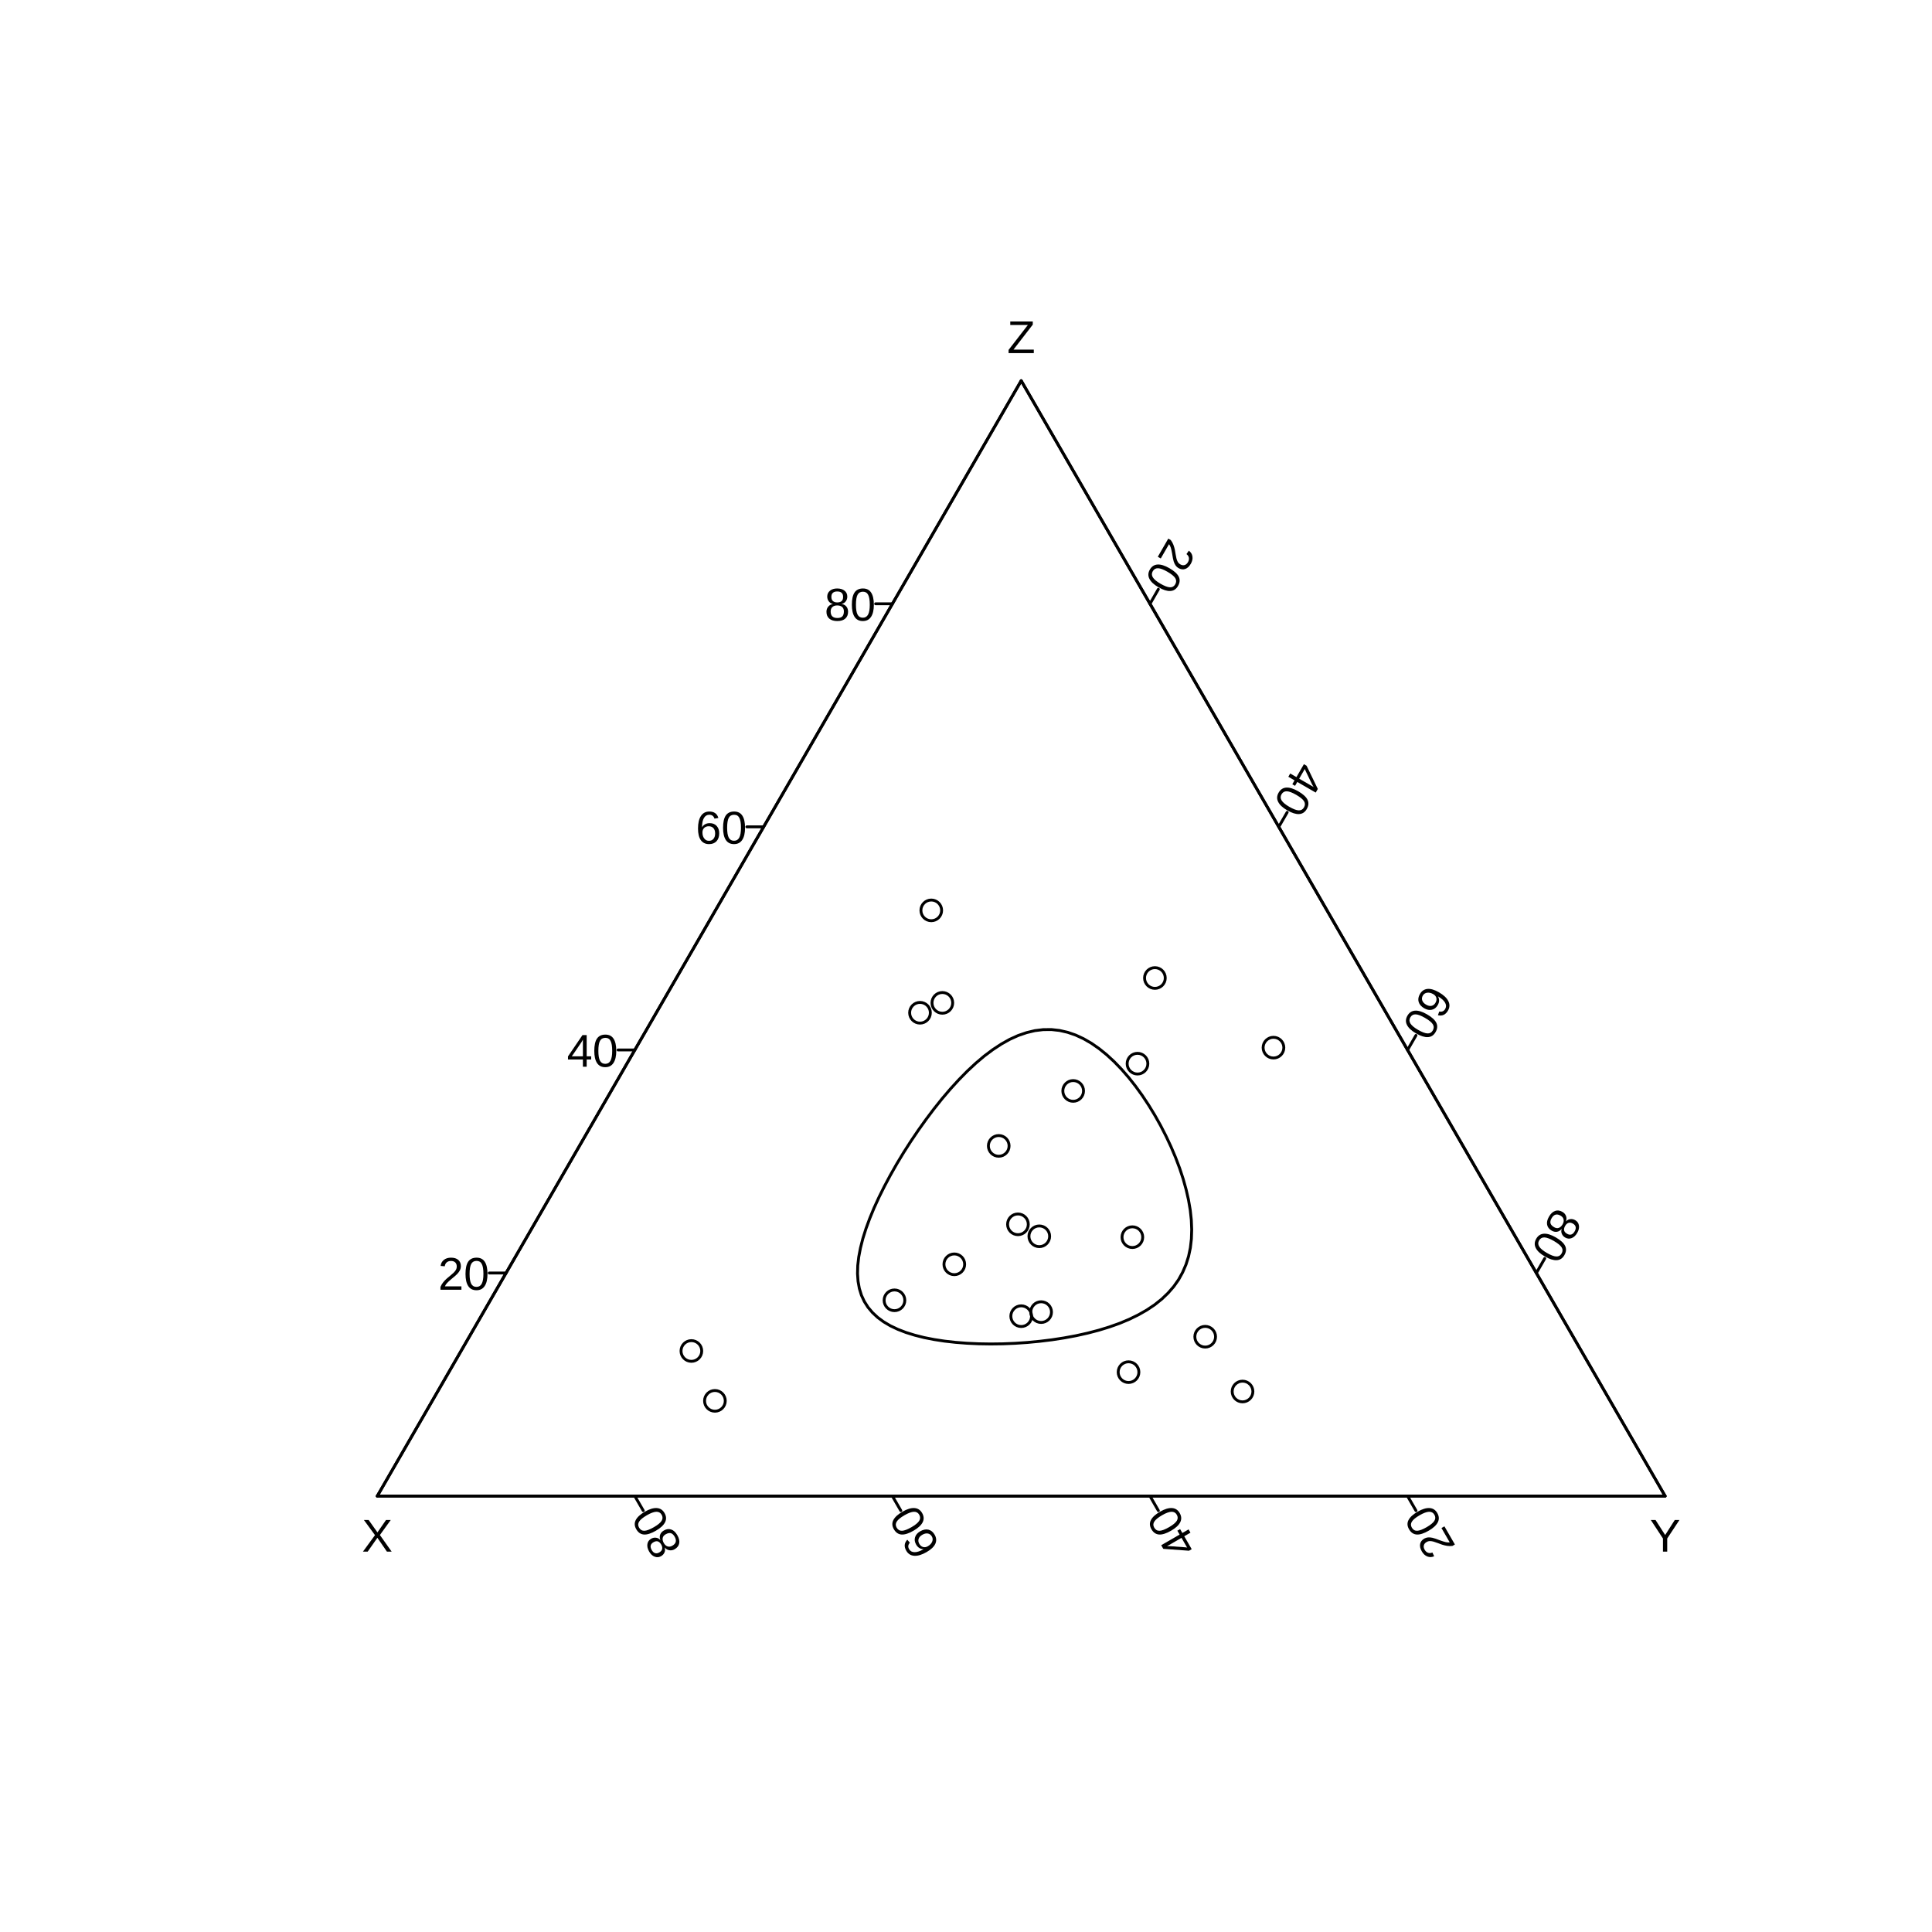
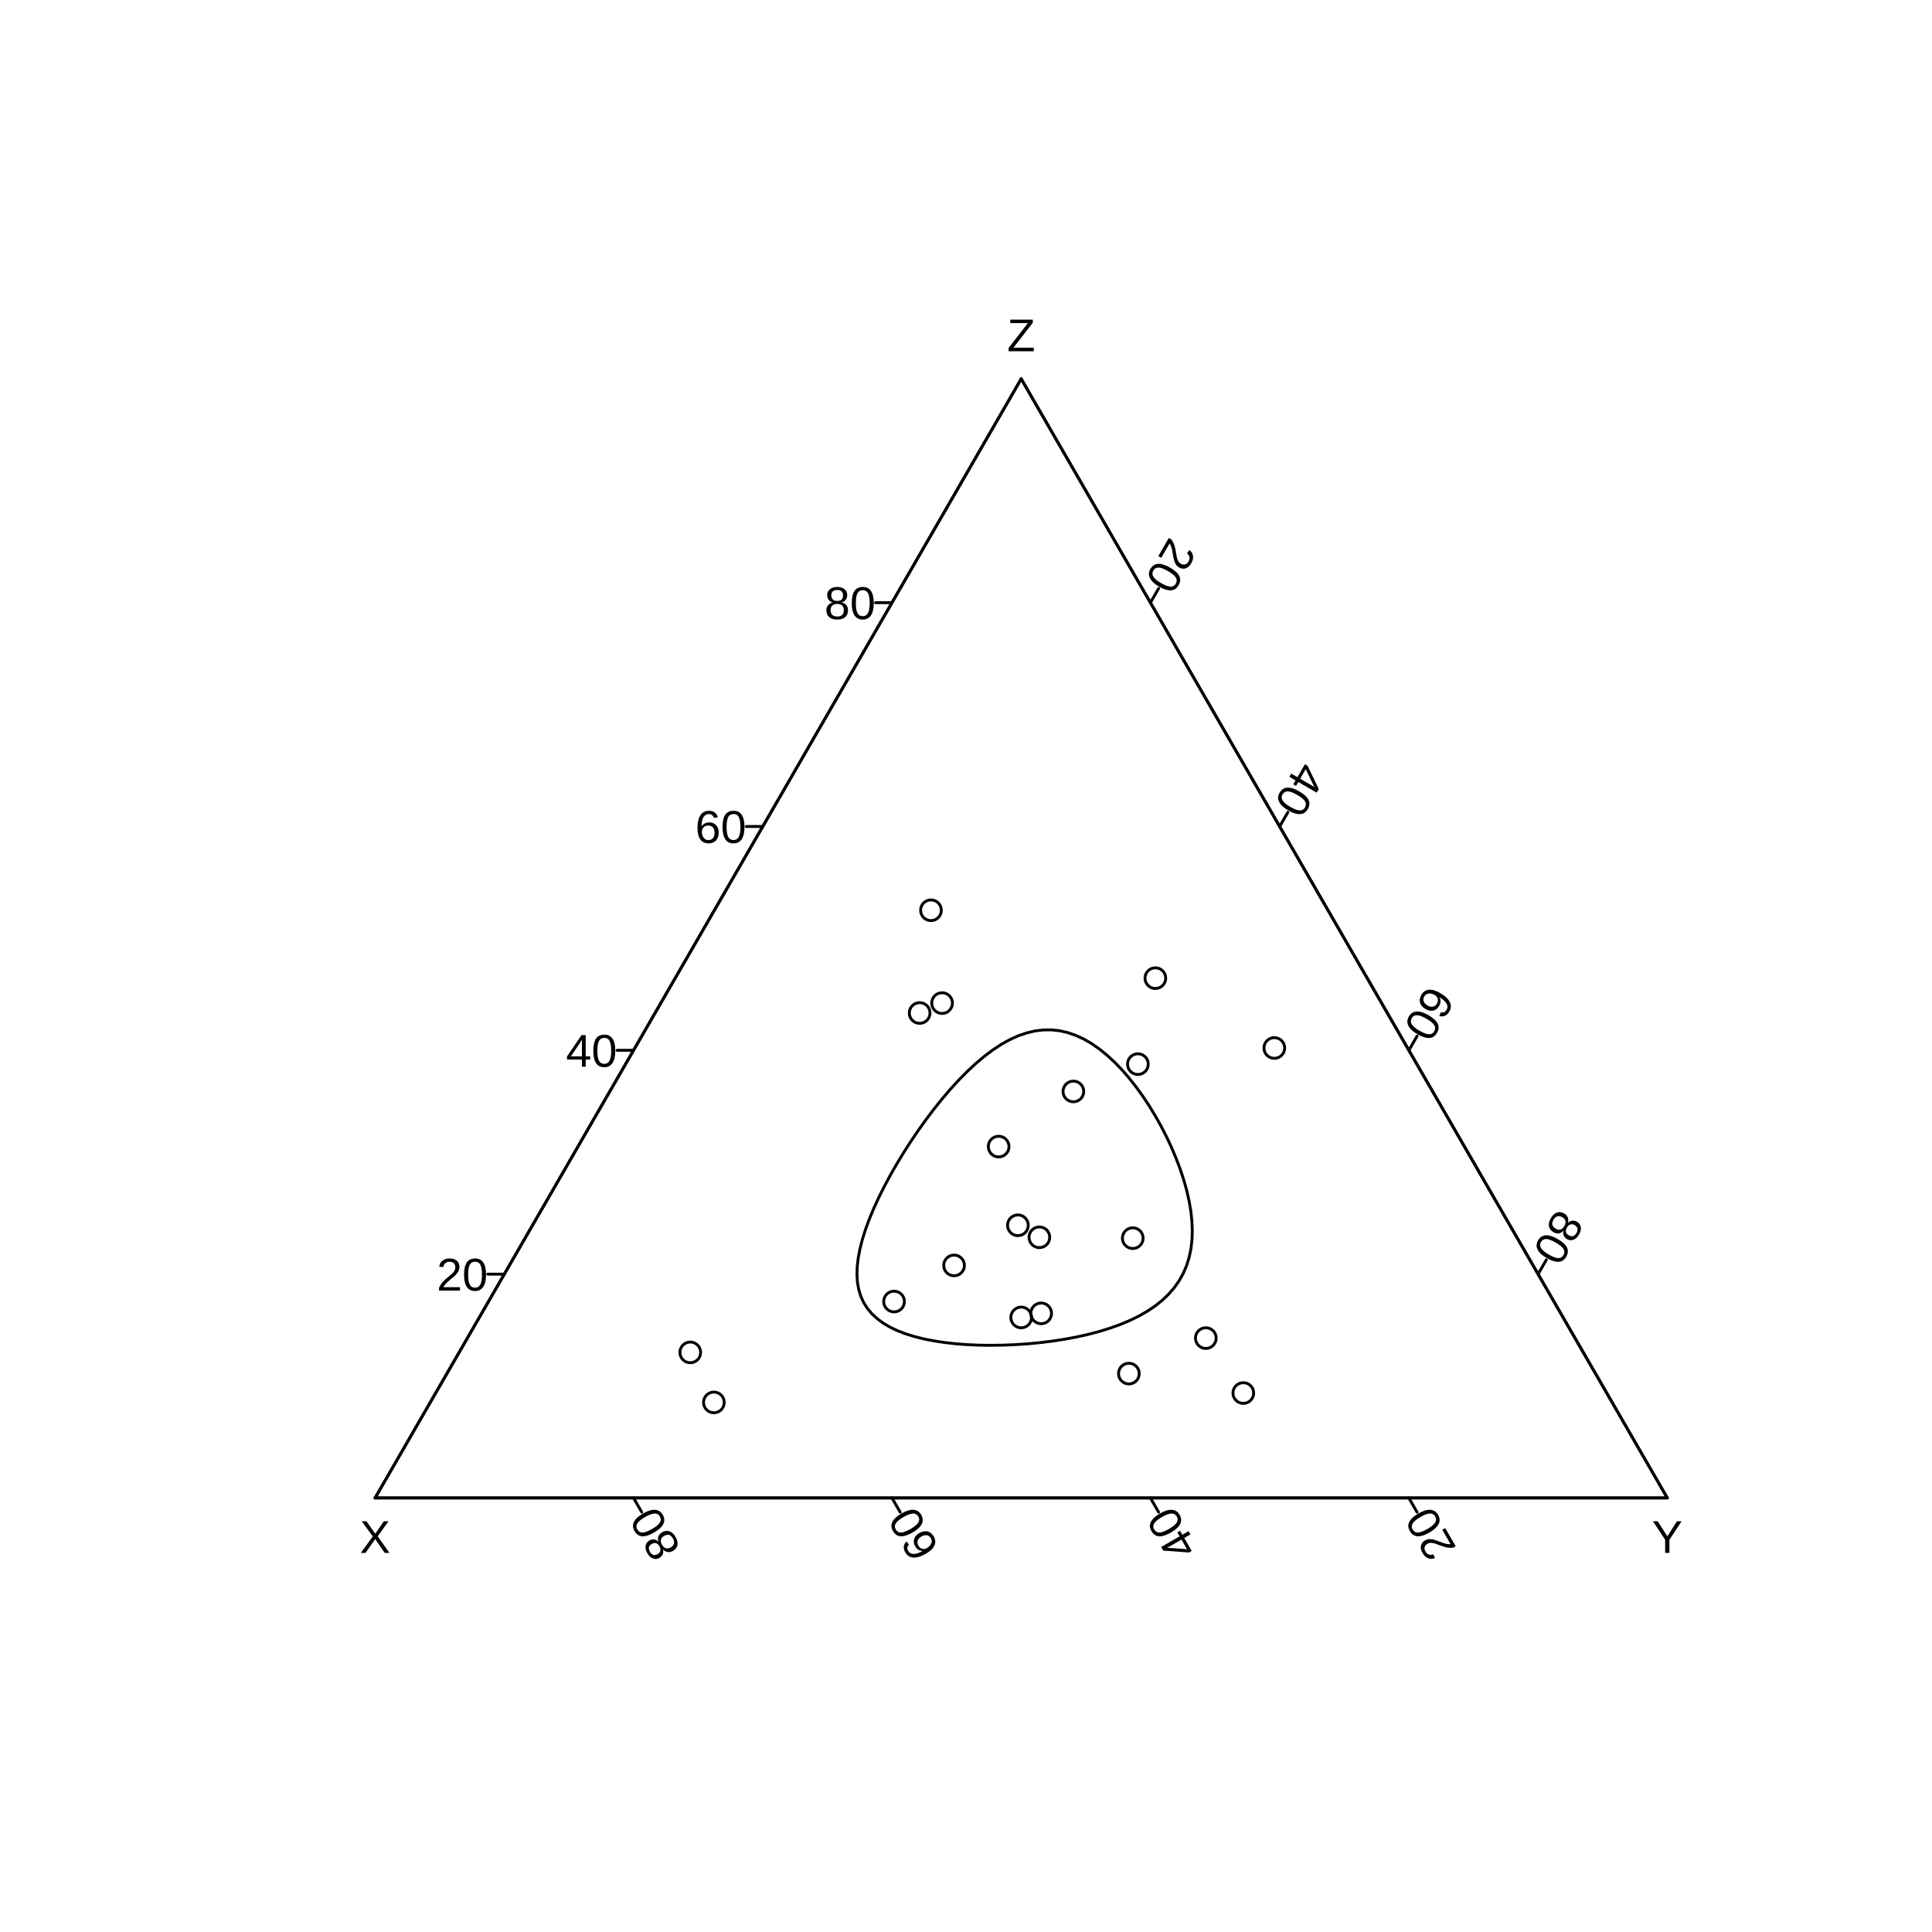
<svg xmlns="http://www.w3.org/2000/svg" class="svglite" width="504.00pt" height="504.00pt" viewBox="0 0 504.00 504.00">
  <defs>
    <style type="text/css">
    .svglite line, .svglite polyline, .svglite polygon, .svglite path, .svglite rect, .svglite circle {
      fill: none;
      stroke: #000000;
      stroke-linecap: round;
      stroke-linejoin: round;
      stroke-miterlimit: 10.00;
    }
    .svglite text {
      white-space: pre;
    }
  </style>
  </defs>
  <rect width="100%" height="100%" style="stroke: none; fill: #FFFFFF;" />
  <defs>
    <clipPath id="cpMC4wMHw1MDQuMDB8MC4wMHw1MDQuMDA=">
      <rect x="0.00" y="0.00" width="504.00" height="504.00" />
    </clipPath>
  </defs>
  <g clip-path="url(#cpMC4wMHw1MDQuMDB8MC4wMHw1MDQuMDA=)">
</g>
  <defs>
    <clipPath id="cpODAuNjR8NDUyLjE2fDU5LjA0fDQzMC41Ng==">
      <rect x="80.64" y="59.04" width="371.52" height="371.52" />
    </clipPath>
  </defs>
  <g clip-path="url(#cpODAuNjR8NDUyLjE2fDU5LjA0fDQzMC41Ng==)">
-     <circle cx="233.34" cy="339.21" r="2.70" style="stroke-width: 0.75;" />
-     <circle cx="296.74" cy="277.48" r="2.70" style="stroke-width: 0.75;" />
-     <circle cx="186.50" cy="365.44" r="2.70" style="stroke-width: 0.75;" />
-     <circle cx="271.12" cy="322.51" r="2.70" style="stroke-width: 0.75;" />
-     <circle cx="279.96" cy="284.59" r="2.70" style="stroke-width: 0.75;" />
-     <circle cx="180.36" cy="352.43" r="2.70" style="stroke-width: 0.75;" />
-     <circle cx="265.55" cy="319.39" r="2.70" style="stroke-width: 0.75;" />
-     <circle cx="240.00" cy="264.20" r="2.70" style="stroke-width: 0.75;" />
-     <circle cx="301.28" cy="255.13" r="2.70" style="stroke-width: 0.75;" />
-     <circle cx="324.14" cy="363.00" r="2.70" style="stroke-width: 0.75;" />
-     <circle cx="242.94" cy="237.49" r="2.70" style="stroke-width: 0.75;" />
-     <circle cx="260.54" cy="298.93" r="2.70" style="stroke-width: 0.75;" />
-     <circle cx="271.60" cy="342.29" r="2.70" style="stroke-width: 0.75;" />
-     <circle cx="332.21" cy="273.30" r="2.70" style="stroke-width: 0.75;" />
-     <circle cx="295.40" cy="322.74" r="2.70" style="stroke-width: 0.75;" />
-     <circle cx="248.95" cy="329.82" r="2.70" style="stroke-width: 0.75;" />
-     <circle cx="245.83" cy="261.62" r="2.70" style="stroke-width: 0.75;" />
-     <circle cx="266.40" cy="343.35" r="2.70" style="stroke-width: 0.75;" />
-     <circle cx="294.40" cy="357.95" r="2.70" style="stroke-width: 0.75;" />
-     <circle cx="314.40" cy="348.71" r="2.70" style="stroke-width: 0.75;" />
-     <text transform="translate(373.17,391.88) rotate(-120)" text-anchor="end" style="font-size: 12.00px; font-family: &quot;Arial&quot;;" textLength="15.28px" lengthAdjust="spacingAndGlyphs">20</text>
-     <text transform="translate(305.97,391.88) rotate(-120)" text-anchor="end" style="font-size: 12.00px; font-family: &quot;Arial&quot;;" textLength="15.28px" lengthAdjust="spacingAndGlyphs">40</text>
-     <text transform="translate(238.78,391.88) rotate(-120)" text-anchor="end" style="font-size: 12.00px; font-family: &quot;Arial&quot;;" textLength="15.28px" lengthAdjust="spacingAndGlyphs">60</text>
-     <text transform="translate(171.58,391.88) rotate(-120)" text-anchor="end" style="font-size: 12.00px; font-family: &quot;Arial&quot;;" textLength="15.28px" lengthAdjust="spacingAndGlyphs">80</text>
-     <line x1="98.42" y1="390.28" x2="434.38" y2="390.28" style="stroke-width: 0.75;" />
-     <line x1="367.19" y1="390.28" x2="369.38" y2="394.07" style="stroke-width: 0.75;" />
-     <line x1="300.00" y1="390.28" x2="302.18" y2="394.07" style="stroke-width: 0.75;" />
-     <line x1="232.80" y1="390.28" x2="234.99" y2="394.07" style="stroke-width: 0.75;" />
-     <line x1="165.61" y1="390.28" x2="167.80" y2="394.07" style="stroke-width: 0.75;" />
-     <text transform="translate(298.40,151.54) rotate(-240)" text-anchor="end" style="font-size: 12.00px; font-family: &quot;Arial&quot;;" textLength="15.28px" lengthAdjust="spacingAndGlyphs">20</text>
-     <text transform="translate(331.99,209.73) rotate(-240)" text-anchor="end" style="font-size: 12.00px; font-family: &quot;Arial&quot;;" textLength="15.28px" lengthAdjust="spacingAndGlyphs">40</text>
-     <text transform="translate(365.59,267.92) rotate(-240)" text-anchor="end" style="font-size: 12.00px; font-family: &quot;Arial&quot;;" textLength="15.28px" lengthAdjust="spacingAndGlyphs">60</text>
-     <text transform="translate(399.19,326.11) rotate(-240)" text-anchor="end" style="font-size: 12.00px; font-family: &quot;Arial&quot;;" textLength="15.28px" lengthAdjust="spacingAndGlyphs">80</text>
-     <line x1="434.38" y1="390.28" x2="266.40" y2="99.32" style="stroke-width: 0.75;" />
-     <line x1="300.00" y1="157.51" x2="302.18" y2="153.72" style="stroke-width: 0.75;" />
-     <line x1="333.59" y1="215.70" x2="335.78" y2="211.92" style="stroke-width: 0.75;" />
-     <line x1="367.19" y1="273.90" x2="369.38" y2="270.11" style="stroke-width: 0.75;" />
-     <line x1="400.79" y1="332.09" x2="402.97" y2="328.30" style="stroke-width: 0.75;" />
-     <text x="127.64" y="336.46" text-anchor="end" style="font-size: 12.00px; font-family: &quot;Arial&quot;;" textLength="15.28px" lengthAdjust="spacingAndGlyphs">20</text>
-     <text x="161.24" y="278.27" text-anchor="end" style="font-size: 12.00px; font-family: &quot;Arial&quot;;" textLength="15.28px" lengthAdjust="spacingAndGlyphs">40</text>
-     <text x="194.83" y="220.08" text-anchor="end" style="font-size: 12.00px; font-family: &quot;Arial&quot;;" textLength="15.28px" lengthAdjust="spacingAndGlyphs">60</text>
-     <text x="228.43" y="161.89" text-anchor="end" style="font-size: 12.00px; font-family: &quot;Arial&quot;;" textLength="15.28px" lengthAdjust="spacingAndGlyphs">80</text>
-     <line x1="266.40" y1="99.32" x2="98.42" y2="390.28" style="stroke-width: 0.75;" />
-     <line x1="132.01" y1="332.09" x2="127.64" y2="332.09" style="stroke-width: 0.75;" />
-     <line x1="165.61" y1="273.90" x2="161.24" y2="273.90" style="stroke-width: 0.75;" />
-     <line x1="199.21" y1="215.70" x2="194.83" y2="215.70" style="stroke-width: 0.75;" />
-     <line x1="232.80" y1="157.51" x2="228.43" y2="157.51" style="stroke-width: 0.75;" />
-     <polygon points="98.42,390.28 266.40,99.32 434.38,390.28 " style="stroke-width: 0.75;" />
-     <text x="98.42" y="404.77" text-anchor="middle" style="font-size: 12.00px; font-family: &quot;Arial&quot;;" textLength="8.22px" lengthAdjust="spacingAndGlyphs">X</text>
-     <text x="434.38" y="404.77" text-anchor="middle" style="font-size: 12.00px; font-family: &quot;Arial&quot;;" textLength="7.33px" lengthAdjust="spacingAndGlyphs">Y</text>
-     <text x="266.40" y="92.12" text-anchor="middle" style="font-size: 12.00px; font-family: &quot;Arial&quot;;" textLength="8.22px" lengthAdjust="spacingAndGlyphs">Z</text>
-     <polygon points="296.23,283.36 294.43,281.08 292.57,278.94 290.66,276.96 288.71,275.16 286.73,273.56 284.72,272.16 282.68,270.98 280.61,270.02 278.52,269.30 276.41,268.82 274.29,268.58 272.14,268.60 269.98,268.86 267.81,269.38 265.62,270.13 263.41,271.13 261.20,272.37 258.98,273.83 256.75,275.50 254.53,277.38 252.31,279.45 250.11,281.69 247.92,284.09 245.76,286.62 243.64,289.28 241.57,292.03 239.55,294.86 237.60,297.74 235.73,300.66 233.96,303.59 232.29,306.53 230.74,309.43 229.31,312.30 228.02,315.11 226.89,317.85 225.91,320.51 225.10,323.08 224.47,325.55 224.02,327.90 223.76,330.14 223.70,332.26 223.84,334.26 224.18,336.14 224.72,337.89 225.47,339.51 226.43,341.02 227.59,342.40 228.95,343.67 230.51,344.82 232.27,345.86 234.21,346.78 236.33,347.60 238.62,348.31 241.07,348.93 243.67,349.44 246.41,349.86 249.27,350.18 252.23,350.41 255.28,350.55 258.41,350.60 261.59,350.56 264.80,350.43 268.02,350.21 271.25,349.90 274.44,349.51 277.60,349.02 280.69,348.45 283.70,347.78 286.61,347.02 289.41,346.16 292.08,345.21 294.61,344.15 296.98,342.99 299.19,341.73 301.22,340.37 303.07,338.89 304.72,337.31 306.19,335.62 307.46,333.82 308.52,331.90 309.39,329.88 310.06,327.75 310.53,325.52 310.80,323.19 310.88,320.77 310.78,318.26 310.50,315.67 310.04,313.01 309.42,310.30 308.65,307.54 307.73,304.75 306.67,301.95 305.48,299.15 304.17,296.36 302.76,293.61 301.25,290.92 299.65,288.30 297.98,285.78 296.23,283.36 " style="stroke-width: 0.75;" />
+     <circle cx="233.23" cy="339.53" r="2.70" style="stroke-width: 0.75;" />
+     <circle cx="296.84" cy="277.60" r="2.70" style="stroke-width: 0.75;" />
+     <circle cx="186.23" cy="365.85" r="2.70" style="stroke-width: 0.75;" />
+     <circle cx="271.14" cy="322.77" r="2.70" style="stroke-width: 0.75;" />
+     <circle cx="280.01" cy="284.73" r="2.70" style="stroke-width: 0.75;" />
+     <circle cx="180.07" cy="352.80" r="2.70" style="stroke-width: 0.75;" />
+     <circle cx="265.54" cy="319.64" r="2.70" style="stroke-width: 0.75;" />
+     <circle cx="239.91" cy="264.26" r="2.70" style="stroke-width: 0.75;" />
+     <circle cx="301.40" cy="255.17" r="2.70" style="stroke-width: 0.75;" />
+     <circle cx="324.34" cy="363.40" r="2.70" style="stroke-width: 0.75;" />
+     <circle cx="242.86" cy="237.46" r="2.70" style="stroke-width: 0.75;" />
+     <circle cx="260.52" cy="299.11" r="2.70" style="stroke-width: 0.75;" />
+     <circle cx="271.61" cy="342.62" r="2.70" style="stroke-width: 0.75;" />
+     <circle cx="332.43" cy="273.39" r="2.70" style="stroke-width: 0.75;" />
+     <circle cx="295.50" cy="323.00" r="2.70" style="stroke-width: 0.75;" />
+     <circle cx="248.89" cy="330.11" r="2.70" style="stroke-width: 0.75;" />
+     <circle cx="245.76" cy="261.68" r="2.70" style="stroke-width: 0.75;" />
+     <circle cx="266.40" cy="343.68" r="2.70" style="stroke-width: 0.75;" />
+     <circle cx="294.49" cy="358.33" r="2.70" style="stroke-width: 0.75;" />
+     <circle cx="314.56" cy="349.07" r="2.70" style="stroke-width: 0.75;" />
+     <text transform="translate(373.38,392.34) rotate(-120)" text-anchor="end" style="font-size: 12.00px; font-family: &quot;Arial&quot;;" textLength="13.72px" lengthAdjust="spacingAndGlyphs">20</text>
+     <text transform="translate(305.96,392.34) rotate(-120)" text-anchor="end" style="font-size: 12.00px; font-family: &quot;Arial&quot;;" textLength="13.72px" lengthAdjust="spacingAndGlyphs">40</text>
+     <text transform="translate(238.54,392.34) rotate(-120)" text-anchor="end" style="font-size: 12.00px; font-family: &quot;Arial&quot;;" textLength="13.72px" lengthAdjust="spacingAndGlyphs">60</text>
+     <text transform="translate(171.12,392.34) rotate(-120)" text-anchor="end" style="font-size: 12.00px; font-family: &quot;Arial&quot;;" textLength="13.72px" lengthAdjust="spacingAndGlyphs">80</text>
+     <line x1="97.85" y1="390.77" x2="434.95" y2="390.77" style="stroke-width: 0.75;" />
+     <line x1="367.53" y1="390.77" x2="369.67" y2="394.48" style="stroke-width: 0.75;" />
+     <line x1="300.11" y1="390.77" x2="302.25" y2="394.48" style="stroke-width: 0.75;" />
+     <line x1="232.69" y1="390.77" x2="234.83" y2="394.48" style="stroke-width: 0.75;" />
+     <line x1="165.27" y1="390.77" x2="167.41" y2="394.48" style="stroke-width: 0.75;" />
+     <text transform="translate(298.54,151.37) rotate(-240)" text-anchor="end" style="font-size: 12.00px; font-family: &quot;Arial&quot;;" textLength="13.72px" lengthAdjust="spacingAndGlyphs">20</text>
+     <text transform="translate(332.25,209.75) rotate(-240)" text-anchor="end" style="font-size: 12.00px; font-family: &quot;Arial&quot;;" textLength="13.72px" lengthAdjust="spacingAndGlyphs">40</text>
+     <text transform="translate(365.96,268.14) rotate(-240)" text-anchor="end" style="font-size: 12.00px; font-family: &quot;Arial&quot;;" textLength="13.72px" lengthAdjust="spacingAndGlyphs">60</text>
+     <text transform="translate(399.67,326.53) rotate(-240)" text-anchor="end" style="font-size: 12.00px; font-family: &quot;Arial&quot;;" textLength="13.72px" lengthAdjust="spacingAndGlyphs">80</text>
+     <line x1="434.95" y1="390.77" x2="266.40" y2="98.83" style="stroke-width: 0.75;" />
+     <line x1="300.11" y1="157.22" x2="302.25" y2="153.51" style="stroke-width: 0.75;" />
+     <line x1="333.82" y1="215.61" x2="335.96" y2="211.90" style="stroke-width: 0.75;" />
+     <line x1="367.53" y1="273.99" x2="369.67" y2="270.28" style="stroke-width: 0.75;" />
+     <line x1="401.24" y1="332.38" x2="403.38" y2="328.67" style="stroke-width: 0.75;" />
+     <text x="127.27" y="336.67" text-anchor="end" style="font-size: 12.00px; font-family: &quot;Arial&quot;;" textLength="13.72px" lengthAdjust="spacingAndGlyphs">20</text>
+     <text x="160.98" y="278.28" text-anchor="end" style="font-size: 12.00px; font-family: &quot;Arial&quot;;" textLength="13.72px" lengthAdjust="spacingAndGlyphs">40</text>
+     <text x="194.69" y="219.89" text-anchor="end" style="font-size: 12.00px; font-family: &quot;Arial&quot;;" textLength="13.72px" lengthAdjust="spacingAndGlyphs">60</text>
+     <text x="228.41" y="161.50" text-anchor="end" style="font-size: 12.00px; font-family: &quot;Arial&quot;;" textLength="13.72px" lengthAdjust="spacingAndGlyphs">80</text>
+     <line x1="266.40" y1="98.83" x2="97.85" y2="390.77" style="stroke-width: 0.75;" />
+     <line x1="131.56" y1="332.38" x2="127.27" y2="332.38" style="stroke-width: 0.75;" />
+     <line x1="165.27" y1="273.99" x2="160.98" y2="273.99" style="stroke-width: 0.75;" />
+     <line x1="198.98" y1="215.61" x2="194.69" y2="215.61" style="stroke-width: 0.75;" />
+     <line x1="232.69" y1="157.22" x2="228.41" y2="157.22" style="stroke-width: 0.75;" />
+     <polygon points="97.85,390.77 266.40,98.83 434.95,390.77 " style="stroke-width: 0.75;" />
+     <text x="97.85" y="405.11" text-anchor="middle" style="font-size: 12.00px; font-family: &quot;Arial&quot;;" textLength="7.03px" lengthAdjust="spacingAndGlyphs">X</text>
+     <text x="434.95" y="405.11" text-anchor="middle" style="font-size: 12.00px; font-family: &quot;Arial&quot;;" textLength="6.79px" lengthAdjust="spacingAndGlyphs">Y</text>
+     <text x="266.40" y="91.63" text-anchor="middle" style="font-size: 12.00px; font-family: &quot;Arial&quot;;" textLength="6.86px" lengthAdjust="spacingAndGlyphs">Z</text>
+     <polygon points="296.33,283.49 294.52,281.20 292.66,279.05 290.74,277.07 288.79,275.27 286.80,273.66 284.78,272.25 282.73,271.06 280.66,270.11 278.56,269.38 276.45,268.90 274.31,268.66 272.16,268.68 270.00,268.94 267.81,269.46 265.61,270.22 263.40,271.22 261.18,272.46 258.95,273.93 256.72,275.61 254.49,277.49 252.26,279.57 250.05,281.82 247.86,284.22 245.69,286.77 243.56,289.43 241.48,292.19 239.46,295.03 237.50,297.92 235.63,300.85 233.85,303.79 232.17,306.73 230.62,309.65 229.18,312.53 227.89,315.35 226.75,318.10 225.77,320.77 224.96,323.35 224.33,325.82 223.88,328.18 223.62,330.43 223.56,332.56 223.69,334.56 224.03,336.45 224.58,338.20 225.33,339.84 226.29,341.35 227.46,342.73 228.83,344.00 230.39,345.16 232.15,346.20 234.10,347.13 236.23,347.95 238.53,348.66 240.99,349.28 243.60,349.79 246.34,350.21 249.21,350.54 252.18,350.77 255.25,350.91 258.38,350.95 261.57,350.91 264.79,350.78 268.03,350.57 271.26,350.26 274.47,349.86 277.64,349.38 280.74,348.80 283.76,348.13 286.68,347.37 289.49,346.50 292.17,345.55 294.70,344.49 297.08,343.33 299.30,342.06 301.34,340.69 303.19,339.21 304.85,337.62 306.32,335.93 307.60,334.12 308.67,332.20 309.54,330.17 310.20,328.04 310.68,325.80 310.95,323.46 311.03,321.03 310.93,318.51 310.65,315.91 310.19,313.24 309.57,310.52 308.79,307.75 307.87,304.96 306.80,302.14 305.61,299.33 304.30,296.54 302.89,293.78 301.37,291.08 299.77,288.45 298.09,285.92 296.33,283.49 " style="stroke-width: 0.75;" />
  </g>
</svg>
